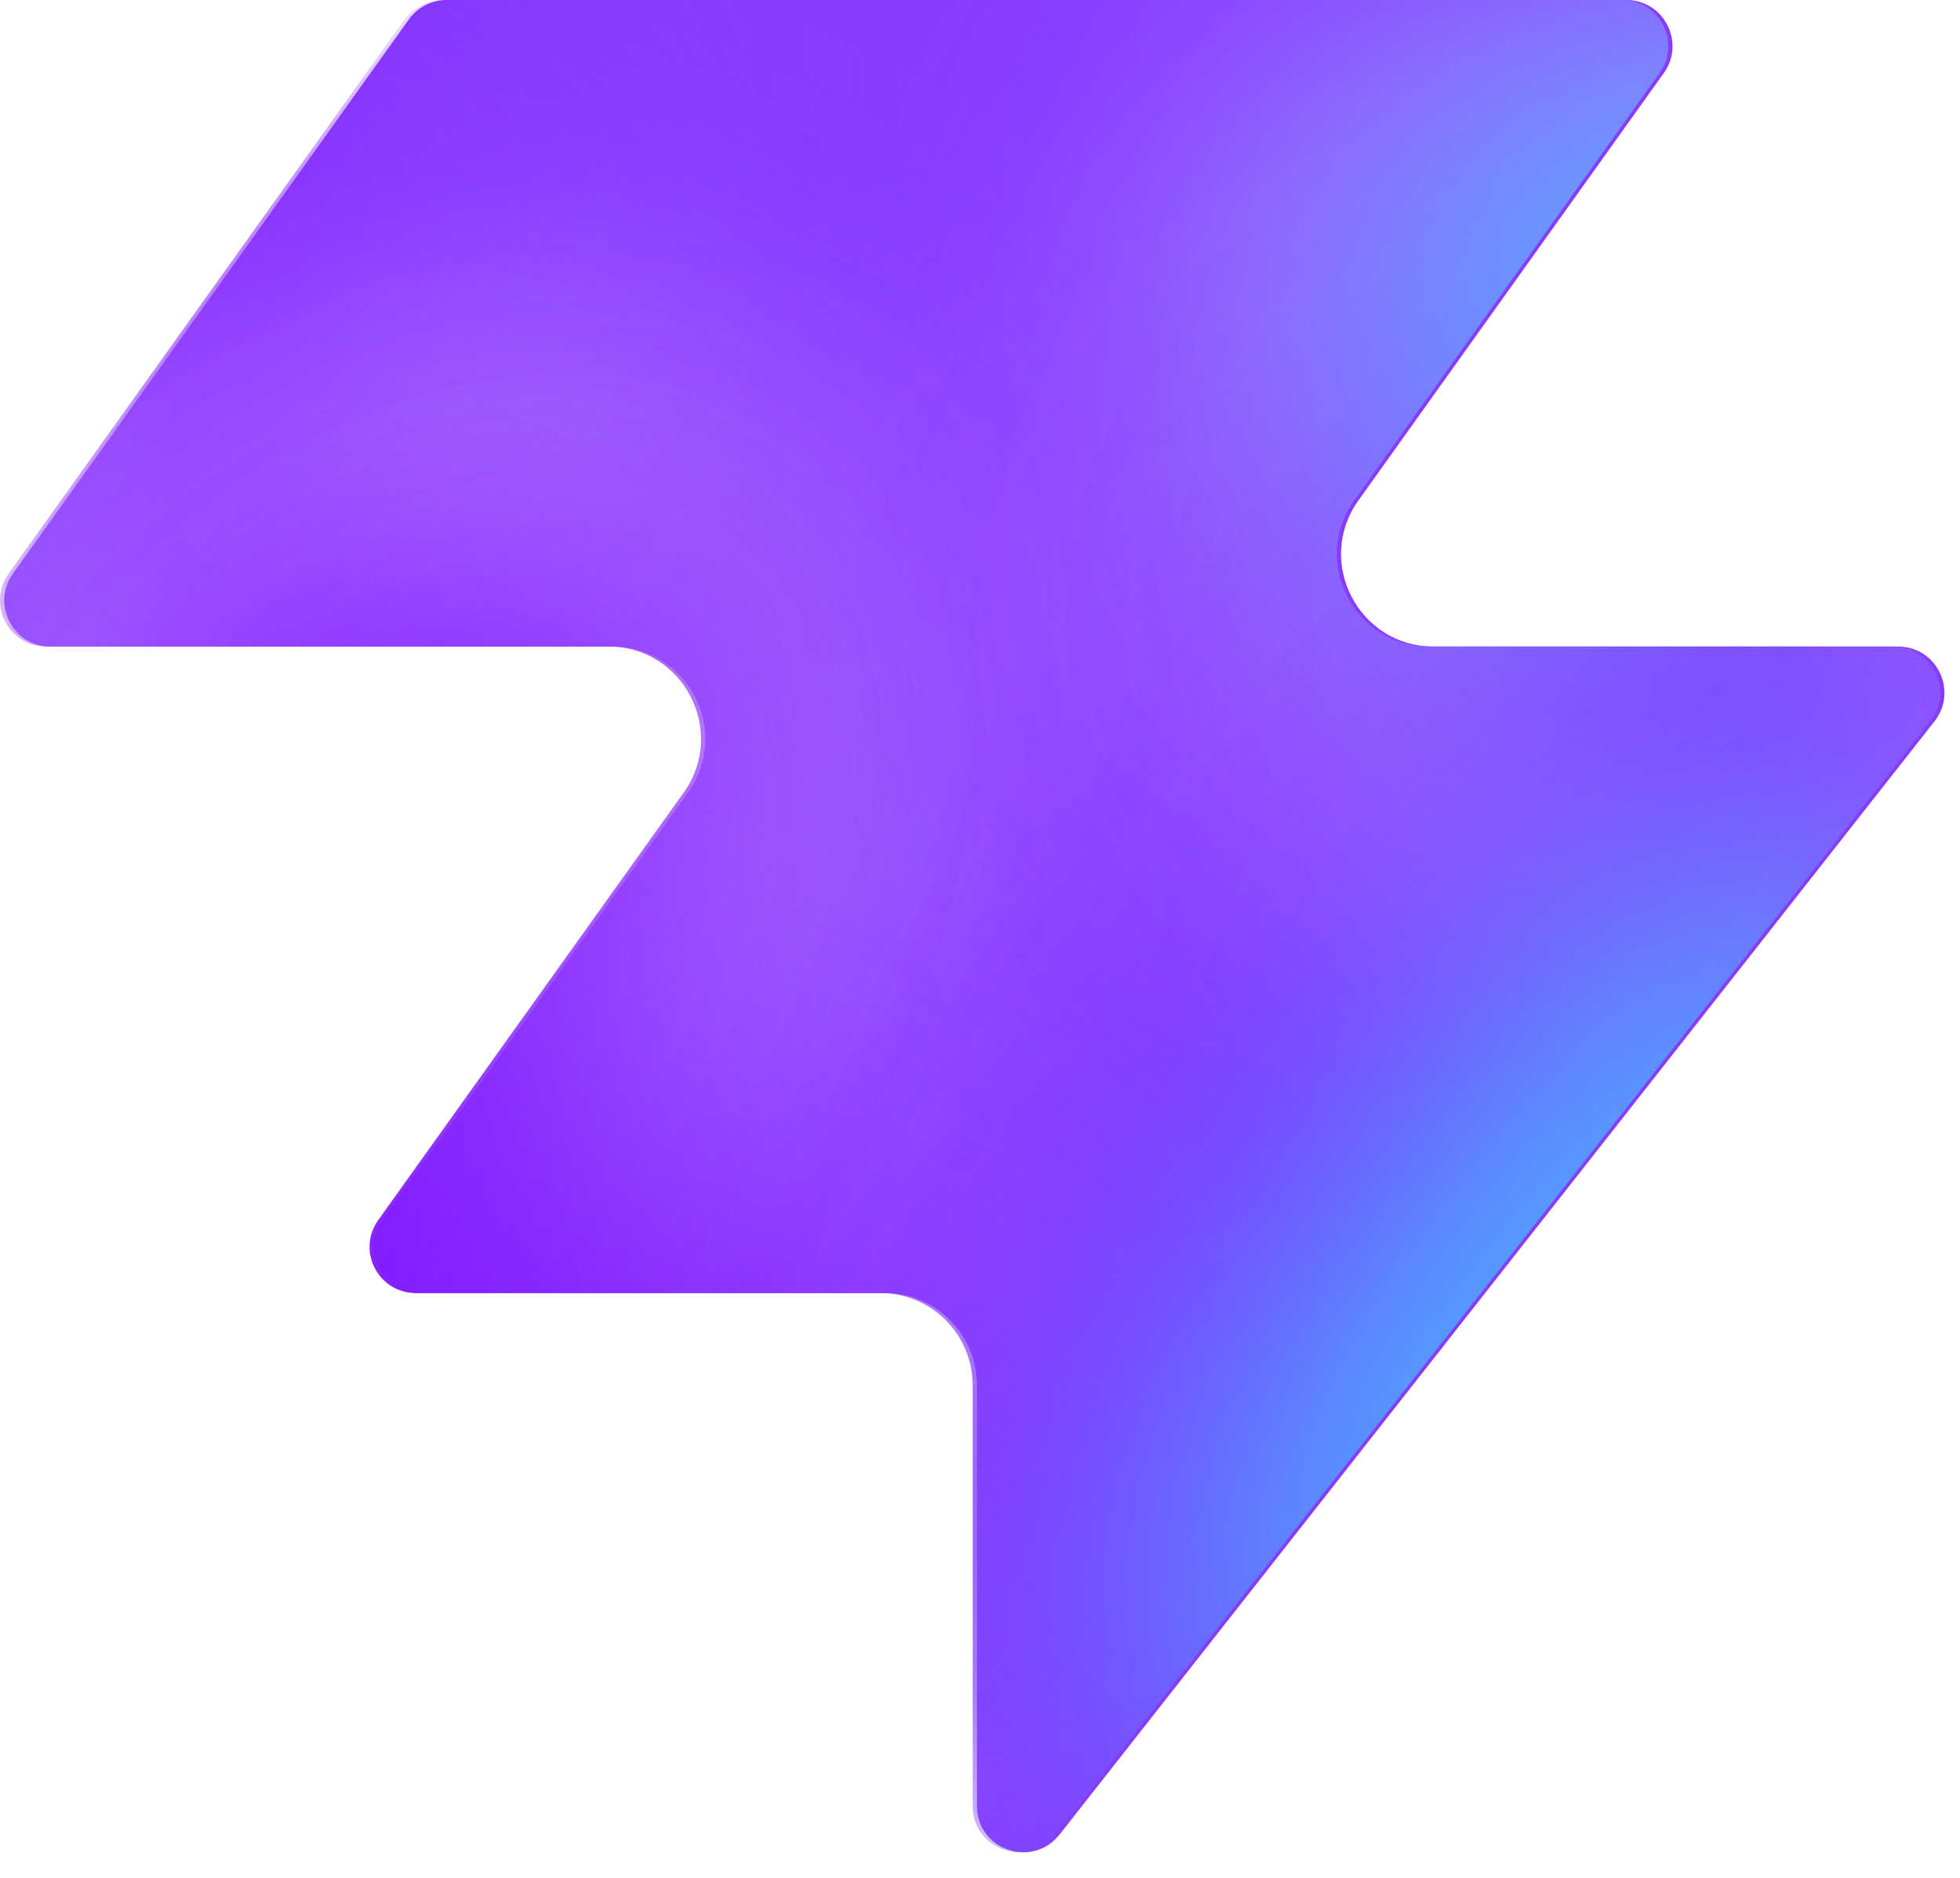
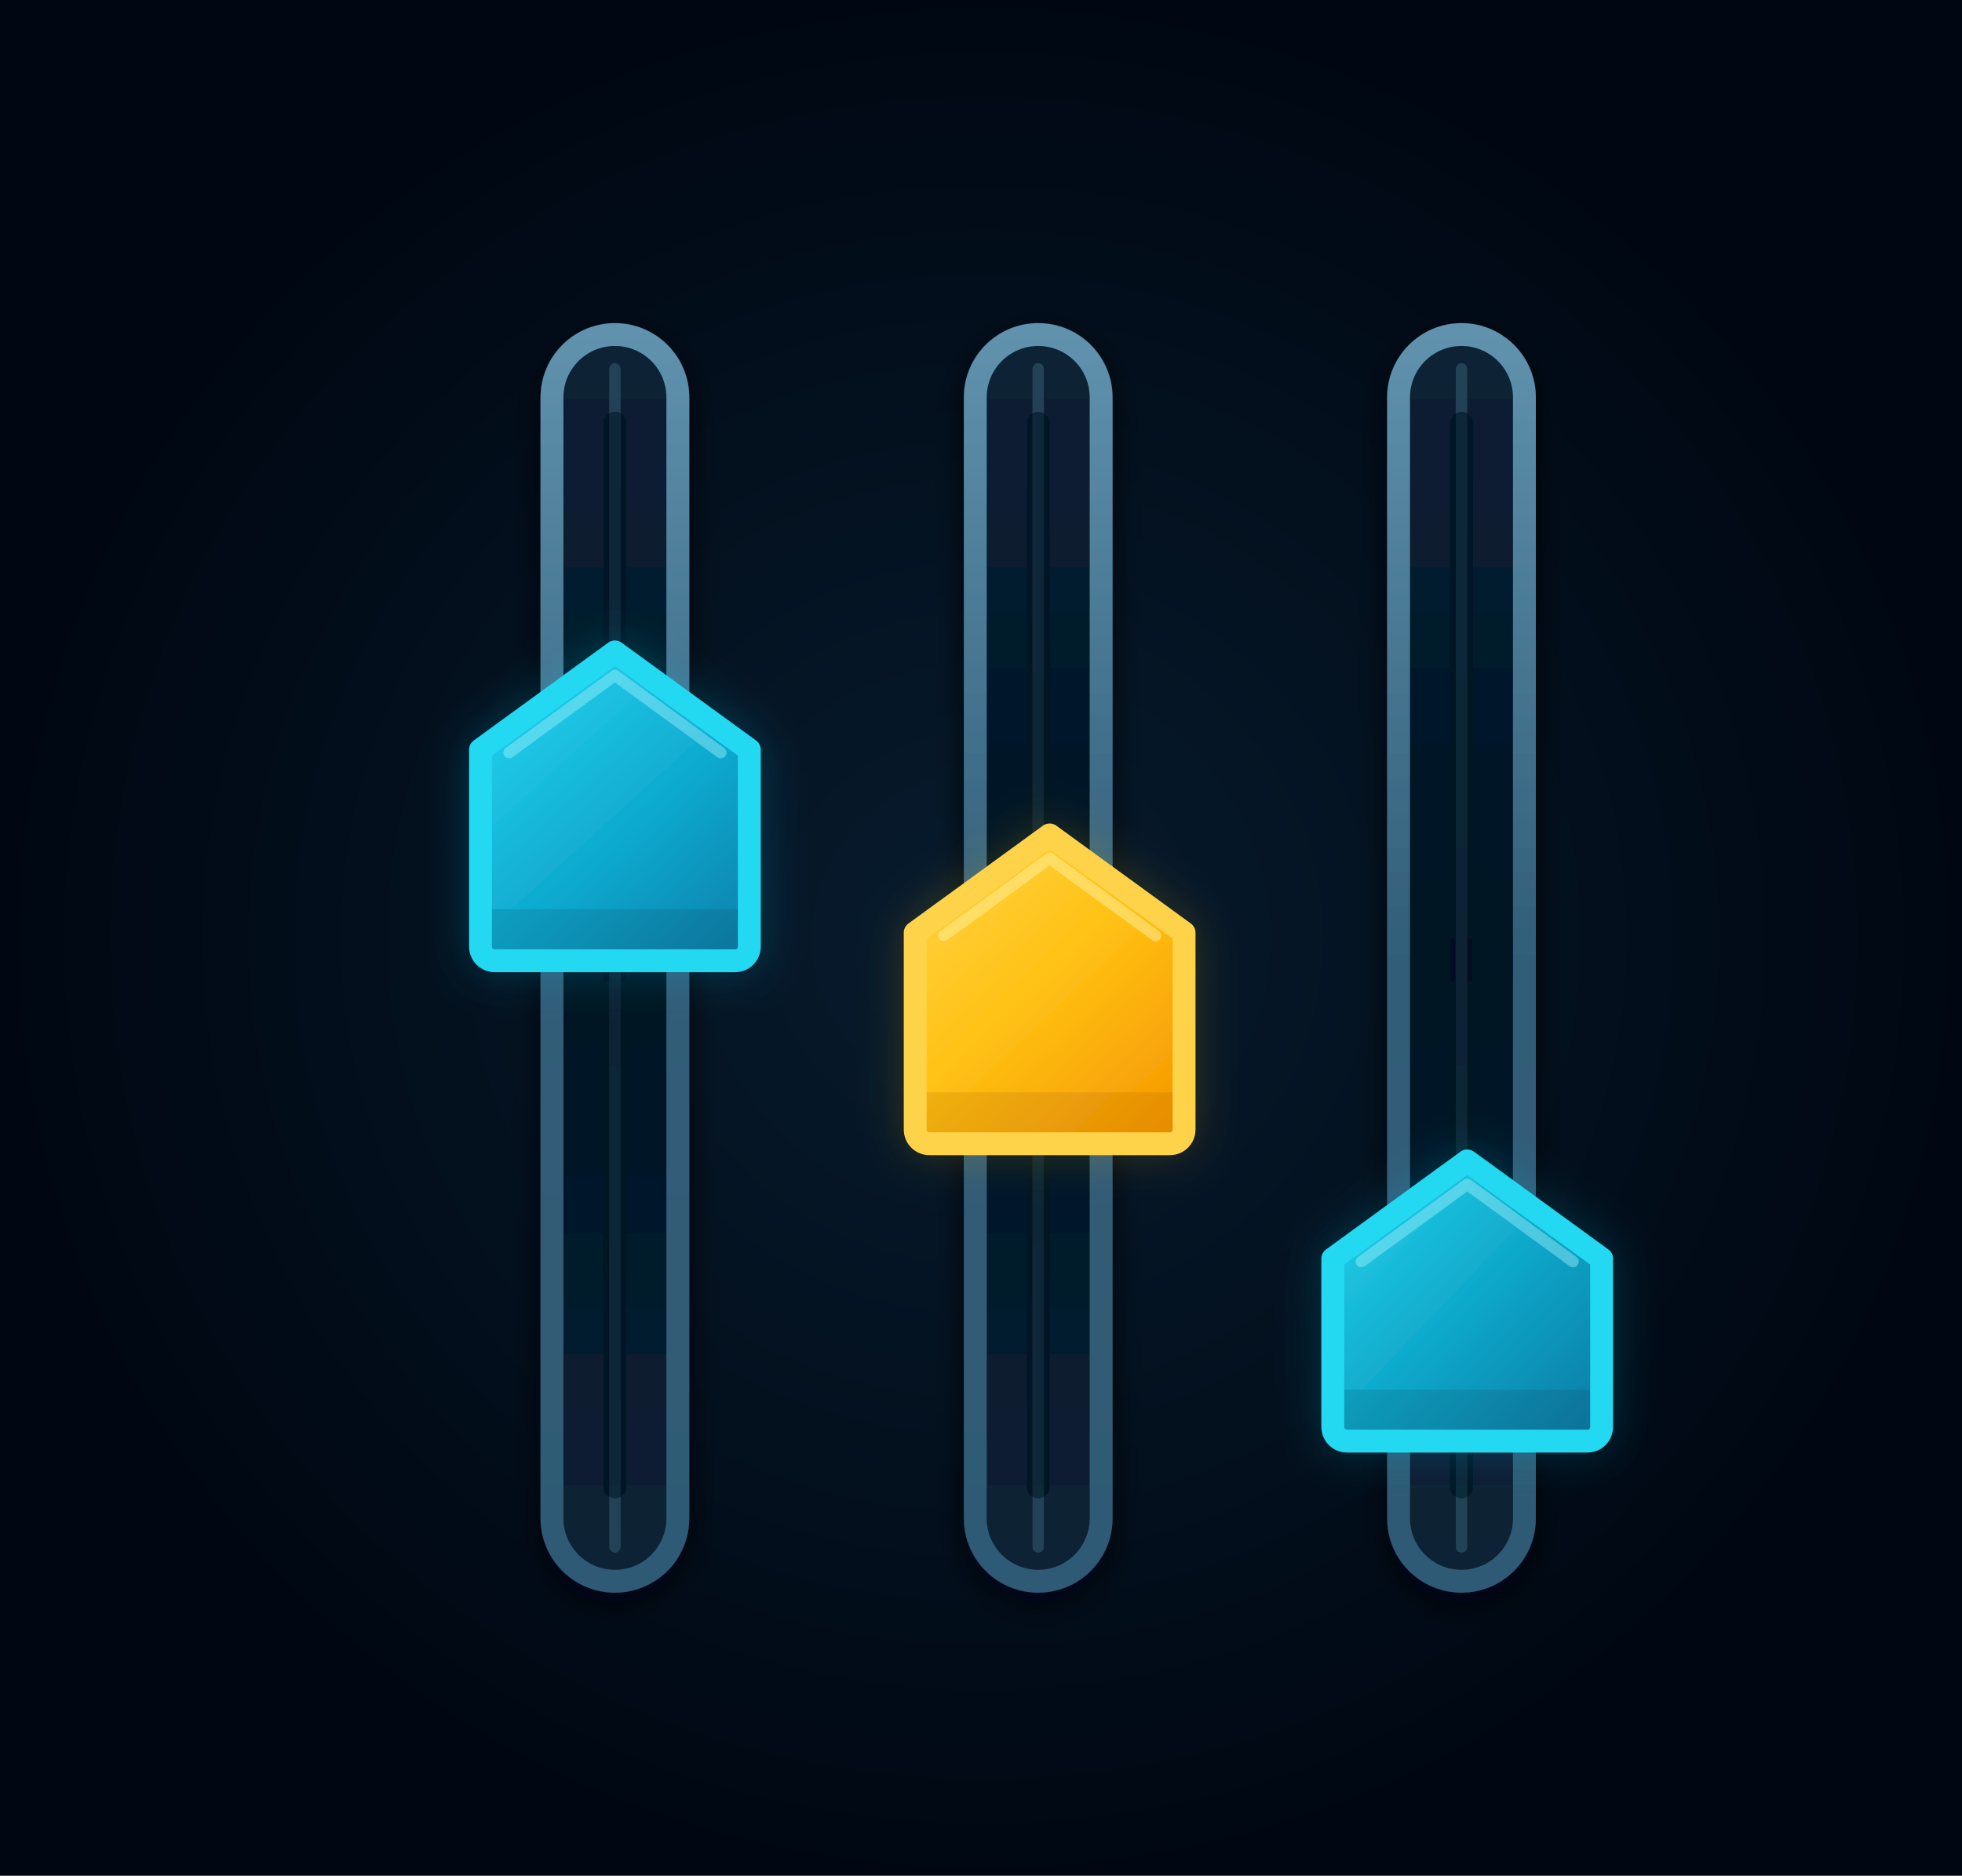
- <svg xmlns="http://www.w3.org/2000/svg" width="48" height="46" fill="none" viewBox="0 0 48 46">
-   <path fill="#863bff" d="M25.946 44.938c-.664.845-2.021.375-2.021-.698V33.937a2.26 2.26 0 0 0-2.262-2.262H10.287c-.92 0-1.456-1.04-.92-1.788l7.48-10.471c1.07-1.497 0-3.578-1.842-3.578H1.237c-.92 0-1.456-1.04-.92-1.788L10.013.474c.214-.297.556-.474.92-.474h28.894c.92 0 1.456 1.04.92 1.788l-7.48 10.471c-1.07 1.498 0 3.579 1.842 3.579h11.377c.943 0 1.473 1.088.89 1.83L25.947 44.94z" style="fill:#863bff;fill:color(display-p3 .525 .23 1);fill-opacity:1" />
-   <mask id="a" width="48" height="46" x="0" y="0" maskUnits="userSpaceOnUse" style="mask-type:alpha">
-     <path fill="#000" d="M25.842 44.938c-.664.844-2.021.375-2.021-.698V33.937a2.26 2.26 0 0 0-2.262-2.262H10.183c-.92 0-1.456-1.04-.92-1.788l7.48-10.471c1.07-1.498 0-3.579-1.842-3.579H1.133c-.92 0-1.456-1.04-.92-1.787L9.91.473c.214-.297.556-.474.92-.474h28.894c.92 0 1.456 1.04.92 1.788l-7.48 10.471c-1.07 1.498 0 3.578 1.842 3.578h11.377c.943 0 1.473 1.088.89 1.832L25.843 44.94z" style="fill:#000;fill-opacity:1" />
-   </mask>
-   <g mask="url(#a)">
-     <g filter="url(#b)">
-       <ellipse cx="5.508" cy="14.704" fill="#ede6ff" rx="5.508" ry="14.704" style="fill:#ede6ff;fill:color(display-p3 .927 .903 1);fill-opacity:1" transform="matrix(.00324 1 1 -.00324 -4.47 31.516)" />
-     </g>
-     <g filter="url(#c)">
-       <ellipse cx="10.399" cy="29.851" fill="#ede6ff" rx="10.399" ry="29.851" style="fill:#ede6ff;fill:color(display-p3 .927 .903 1);fill-opacity:1" transform="matrix(.00324 1 1 -.00324 -39.328 7.883)" />
-     </g>
-     <g filter="url(#d)">
-       <ellipse cx="5.508" cy="30.487" fill="#7e14ff" rx="5.508" ry="30.487" style="fill:#7e14ff;fill:color(display-p3 .492 .077 1);fill-opacity:1" transform="rotate(89.814 -25.913 -14.639)scale(1 -1)" />
-     </g>
-     <g filter="url(#e)">
-       <ellipse cx="5.508" cy="30.599" fill="#7e14ff" rx="5.508" ry="30.599" style="fill:#7e14ff;fill:color(display-p3 .492 .077 1);fill-opacity:1" transform="rotate(89.814 -32.644 -3.334)scale(1 -1)" />
-     </g>
-     <g filter="url(#f)">
-       <ellipse cx="5.508" cy="30.599" fill="#7e14ff" rx="5.508" ry="30.599" style="fill:#7e14ff;fill:color(display-p3 .492 .077 1);fill-opacity:1" transform="matrix(.00324 1 1 -.00324 -34.34 30.47)" />
-     </g>
-     <g filter="url(#g)">
-       <ellipse cx="14.072" cy="22.078" fill="#ede6ff" rx="14.072" ry="22.078" style="fill:#ede6ff;fill:color(display-p3 .927 .903 1);fill-opacity:1" transform="rotate(93.35 24.506 48.493)scale(-1 1)" />
-     </g>
-     <g filter="url(#h)">
-       <ellipse cx="3.47" cy="21.501" fill="#7e14ff" rx="3.47" ry="21.501" style="fill:#7e14ff;fill:color(display-p3 .492 .077 1);fill-opacity:1" transform="rotate(89.009 28.708 47.59)scale(-1 1)" />
-     </g>
-     <g filter="url(#i)">
-       <ellipse cx="3.47" cy="21.501" fill="#7e14ff" rx="3.47" ry="21.501" style="fill:#7e14ff;fill:color(display-p3 .492 .077 1);fill-opacity:1" transform="rotate(89.009 28.708 47.59)scale(-1 1)" />
-     </g>
-     <g filter="url(#j)">
-       <ellipse cx=".387" cy="8.972" fill="#7e14ff" rx="4.407" ry="29.108" style="fill:#7e14ff;fill:color(display-p3 .492 .077 1);fill-opacity:1" transform="rotate(39.51 .387 8.972)" />
-     </g>
-     <g filter="url(#k)">
-       <ellipse cx="47.523" cy="-6.092" fill="#7e14ff" rx="4.407" ry="29.108" style="fill:#7e14ff;fill:color(display-p3 .492 .077 1);fill-opacity:1" transform="rotate(37.892 47.523 -6.092)" />
-     </g>
-     <g filter="url(#l)">
-       <ellipse cx="41.412" cy="6.333" fill="#47bfff" rx="5.971" ry="9.665" style="fill:#47bfff;fill:color(display-p3 .28 .748 1);fill-opacity:1" transform="rotate(37.892 41.412 6.333)" />
-     </g>
-     <g filter="url(#m)">
-       <ellipse cx="-1.879" cy="38.332" fill="#7e14ff" rx="4.407" ry="29.108" style="fill:#7e14ff;fill:color(display-p3 .492 .077 1);fill-opacity:1" transform="rotate(37.892 -1.88 38.332)" />
-     </g>
-     <g filter="url(#n)">
-       <ellipse cx="-1.879" cy="38.332" fill="#7e14ff" rx="4.407" ry="29.108" style="fill:#7e14ff;fill:color(display-p3 .492 .077 1);fill-opacity:1" transform="rotate(37.892 -1.88 38.332)" />
-     </g>
-     <g filter="url(#o)">
-       <ellipse cx="35.651" cy="29.907" fill="#7e14ff" rx="4.407" ry="29.108" style="fill:#7e14ff;fill:color(display-p3 .492 .077 1);fill-opacity:1" transform="rotate(37.892 35.651 29.907)" />
-     </g>
-     <g filter="url(#p)">
-       <ellipse cx="38.418" cy="32.4" fill="#47bfff" rx="5.971" ry="15.297" style="fill:#47bfff;fill:color(display-p3 .28 .748 1);fill-opacity:1" transform="rotate(37.892 38.418 32.4)" />
-     </g>
-   </g>
+ <svg xmlns="http://www.w3.org/2000/svg" width="343" height="328" viewBox="0 0 343 328" role="img" aria-label="ComfyUI Companion">
  <defs>
-     <filter id="b" width="60.045" height="41.654" x="-19.77" y="16.149" color-interpolation-filters="sRGB" filterUnits="userSpaceOnUse">
-       <feFlood flood-opacity="0" result="BackgroundImageFix" />
-       <feBlend in="SourceGraphic" in2="BackgroundImageFix" result="shape" />
-       <feGaussianBlur result="effect1_foregroundBlur_2002_17158" stdDeviation="7.659" />
+     <radialGradient id="bg-glow" cx="0" cy="0" r="1" gradientTransform="matrix(174 0 0 168 172 164)" gradientUnits="userSpaceOnUse">
+       <stop stop-color="#071b2d" />
+       <stop offset="0.58" stop-color="#03101e" />
+       <stop offset="1" stop-color="#000712" />
+     </radialGradient>
+     <linearGradient id="track-fill" x1="0" x2="0" y1="58" y2="278" gradientUnits="userSpaceOnUse">
+       <stop stop-color="#082135" />
+       <stop offset="0.5" stop-color="#041322" />
+       <stop offset="1" stop-color="#082235" />
+     </linearGradient>
+     <linearGradient id="track-stroke" x1="0" x2="0" y1="58" y2="278" gradientUnits="userSpaceOnUse">
+       <stop stop-color="#6092ae" />
+       <stop offset="0.5" stop-color="#315d78" />
+       <stop offset="1" stop-color="#2f5a74" />
+     </linearGradient>
+     <linearGradient id="cyan-fill" x1="82" x2="131" y1="114" y2="168" gradientUnits="userSpaceOnUse">
+       <stop stop-color="#29daf3" />
+       <stop offset="0.58" stop-color="#0fa9cf" />
+       <stop offset="1" stop-color="#087ea9" />
+     </linearGradient>
+     <linearGradient id="cyan-fill-low" x1="231" x2="281" y1="203" y2="251" gradientUnits="userSpaceOnUse">
+       <stop stop-color="#27d8f0" />
+       <stop offset="0.55" stop-color="#0ea5c8" />
+       <stop offset="1" stop-color="#087aa4" />
+     </linearGradient>
+     <linearGradient id="amber-fill" x1="158" x2="207" y1="146" y2="198" gradientUnits="userSpaceOnUse">
+       <stop stop-color="#ffd64b" />
+       <stop offset="0.5" stop-color="#ffc114" />
+       <stop offset="1" stop-color="#f59600" />
+     </linearGradient>
+     <filter id="track-shadow" x="70" y="45" width="220" height="250" color-interpolation-filters="sRGB" filterUnits="userSpaceOnUse">
+       <feDropShadow dx="0" dy="2" flood-color="#00030a" flood-opacity="0.78" stdDeviation="2.6" />
    </filter>
-     <filter id="c" width="90.34" height="51.437" x="-54.613" y="-7.533" color-interpolation-filters="sRGB" filterUnits="userSpaceOnUse">
-       <feFlood flood-opacity="0" result="BackgroundImageFix" />
-       <feBlend in="SourceGraphic" in2="BackgroundImageFix" result="shape" />
-       <feGaussianBlur result="effect1_foregroundBlur_2002_17158" stdDeviation="7.659" />
+     <filter id="cyan-shadow" x="70" y="100" width="75" height="82" color-interpolation-filters="sRGB" filterUnits="userSpaceOnUse">
+       <feDropShadow dx="0" dy="5" flood-color="#00050d" flood-opacity="0.72" stdDeviation="3" />
+       <feDropShadow dx="0" dy="0" flood-color="#19cff0" flood-opacity="0.22" stdDeviation="4" />
    </filter>
-     <filter id="d" width="79.355" height="29.4" x="-49.64" y="2.03" color-interpolation-filters="sRGB" filterUnits="userSpaceOnUse">
-       <feFlood flood-opacity="0" result="BackgroundImageFix" />
-       <feBlend in="SourceGraphic" in2="BackgroundImageFix" result="shape" />
-       <feGaussianBlur result="effect1_foregroundBlur_2002_17158" stdDeviation="4.596" />
+     <filter id="amber-shadow" x="146" y="134" width="73" height="78" color-interpolation-filters="sRGB" filterUnits="userSpaceOnUse">
+       <feDropShadow dx="0" dy="5" flood-color="#00050d" flood-opacity="0.72" stdDeviation="3" />
+       <feDropShadow dx="0" dy="0" flood-color="#ffc300" flood-opacity="0.18" stdDeviation="4" />
    </filter>
-     <filter id="e" width="79.579" height="29.4" x="-45.045" y="20.029" color-interpolation-filters="sRGB" filterUnits="userSpaceOnUse">
-       <feFlood flood-opacity="0" result="BackgroundImageFix" />
-       <feBlend in="SourceGraphic" in2="BackgroundImageFix" result="shape" />
-       <feGaussianBlur result="effect1_foregroundBlur_2002_17158" stdDeviation="4.596" />
-     </filter>
-     <filter id="f" width="79.579" height="29.4" x="-43.513" y="21.178" color-interpolation-filters="sRGB" filterUnits="userSpaceOnUse">
-       <feFlood flood-opacity="0" result="BackgroundImageFix" />
-       <feBlend in="SourceGraphic" in2="BackgroundImageFix" result="shape" />
-       <feGaussianBlur result="effect1_foregroundBlur_2002_17158" stdDeviation="4.596" />
-     </filter>
-     <filter id="g" width="74.749" height="58.852" x="15.756" y="-17.901" color-interpolation-filters="sRGB" filterUnits="userSpaceOnUse">
-       <feFlood flood-opacity="0" result="BackgroundImageFix" />
-       <feBlend in="SourceGraphic" in2="BackgroundImageFix" result="shape" />
-       <feGaussianBlur result="effect1_foregroundBlur_2002_17158" stdDeviation="7.659" />
-     </filter>
-     <filter id="h" width="61.377" height="25.362" x="23.548" y="2.284" color-interpolation-filters="sRGB" filterUnits="userSpaceOnUse">
-       <feFlood flood-opacity="0" result="BackgroundImageFix" />
-       <feBlend in="SourceGraphic" in2="BackgroundImageFix" result="shape" />
-       <feGaussianBlur result="effect1_foregroundBlur_2002_17158" stdDeviation="4.596" />
-     </filter>
-     <filter id="i" width="61.377" height="25.362" x="23.548" y="2.284" color-interpolation-filters="sRGB" filterUnits="userSpaceOnUse">
-       <feFlood flood-opacity="0" result="BackgroundImageFix" />
-       <feBlend in="SourceGraphic" in2="BackgroundImageFix" result="shape" />
-       <feGaussianBlur result="effect1_foregroundBlur_2002_17158" stdDeviation="4.596" />
-     </filter>
-     <filter id="j" width="56.045" height="63.649" x="-27.636" y="-22.853" color-interpolation-filters="sRGB" filterUnits="userSpaceOnUse">
-       <feFlood flood-opacity="0" result="BackgroundImageFix" />
-       <feBlend in="SourceGraphic" in2="BackgroundImageFix" result="shape" />
-       <feGaussianBlur result="effect1_foregroundBlur_2002_17158" stdDeviation="4.596" />
-     </filter>
-     <filter id="k" width="54.814" height="64.646" x="20.116" y="-38.415" color-interpolation-filters="sRGB" filterUnits="userSpaceOnUse">
-       <feFlood flood-opacity="0" result="BackgroundImageFix" />
-       <feBlend in="SourceGraphic" in2="BackgroundImageFix" result="shape" />
-       <feGaussianBlur result="effect1_foregroundBlur_2002_17158" stdDeviation="4.596" />
-     </filter>
-     <filter id="l" width="33.541" height="35.313" x="24.641" y="-11.323" color-interpolation-filters="sRGB" filterUnits="userSpaceOnUse">
-       <feFlood flood-opacity="0" result="BackgroundImageFix" />
-       <feBlend in="SourceGraphic" in2="BackgroundImageFix" result="shape" />
-       <feGaussianBlur result="effect1_foregroundBlur_2002_17158" stdDeviation="4.596" />
-     </filter>
-     <filter id="m" width="54.814" height="64.646" x="-29.286" y="6.009" color-interpolation-filters="sRGB" filterUnits="userSpaceOnUse">
-       <feFlood flood-opacity="0" result="BackgroundImageFix" />
-       <feBlend in="SourceGraphic" in2="BackgroundImageFix" result="shape" />
-       <feGaussianBlur result="effect1_foregroundBlur_2002_17158" stdDeviation="4.596" />
-     </filter>
-     <filter id="n" width="54.814" height="64.646" x="-29.286" y="6.009" color-interpolation-filters="sRGB" filterUnits="userSpaceOnUse">
-       <feFlood flood-opacity="0" result="BackgroundImageFix" />
-       <feBlend in="SourceGraphic" in2="BackgroundImageFix" result="shape" />
-       <feGaussianBlur result="effect1_foregroundBlur_2002_17158" stdDeviation="4.596" />
-     </filter>
-     <filter id="o" width="54.814" height="64.646" x="8.244" y="-2.416" color-interpolation-filters="sRGB" filterUnits="userSpaceOnUse">
-       <feFlood flood-opacity="0" result="BackgroundImageFix" />
-       <feBlend in="SourceGraphic" in2="BackgroundImageFix" result="shape" />
-       <feGaussianBlur result="effect1_foregroundBlur_2002_17158" stdDeviation="4.596" />
-     </filter>
-     <filter id="p" width="39.409" height="43.623" x="18.713" y="10.588" color-interpolation-filters="sRGB" filterUnits="userSpaceOnUse">
-       <feFlood flood-opacity="0" result="BackgroundImageFix" />
-       <feBlend in="SourceGraphic" in2="BackgroundImageFix" result="shape" />
-       <feGaussianBlur result="effect1_foregroundBlur_2002_17158" stdDeviation="4.596" />
+     <filter id="cyan-low-shadow" x="218" y="190" width="77" height="76" color-interpolation-filters="sRGB" filterUnits="userSpaceOnUse">
+       <feDropShadow dx="0" dy="5" flood-color="#00050d" flood-opacity="0.72" stdDeviation="3" />
+       <feDropShadow dx="0" dy="0" flood-color="#19cff0" flood-opacity="0.2" stdDeviation="4" />
    </filter>
  </defs>
+   <rect width="343" height="328" fill="url(#bg-glow)" />
+   <g filter="url(#track-shadow)">
+     <rect x="96.5" y="58.5" width="22" height="218" rx="11" fill="url(#track-fill)" stroke="url(#track-stroke)" stroke-width="4" />
+     <path fill="none" stroke="#8bbbd1" stroke-linecap="round" stroke-opacity="0.22" stroke-width="2" d="M107.5 64.5v206" />
+     <path fill="none" stroke="#00111f" stroke-linecap="round" stroke-opacity="0.5" stroke-width="4" d="M107.5 74v186" />
+     <rect x="170.5" y="58.5" width="22" height="218" rx="11" fill="url(#track-fill)" stroke="url(#track-stroke)" stroke-width="4" />
+     <path fill="none" stroke="#8bbbd1" stroke-linecap="round" stroke-opacity="0.22" stroke-width="2" d="M181.5 64.5v206" />
+     <path fill="none" stroke="#00111f" stroke-linecap="round" stroke-opacity="0.5" stroke-width="4" d="M181.5 74v186" />
+     <rect x="244.5" y="58.5" width="22" height="218" rx="11" fill="url(#track-fill)" stroke="url(#track-stroke)" stroke-width="4" />
+     <path fill="none" stroke="#8bbbd1" stroke-linecap="round" stroke-opacity="0.22" stroke-width="2" d="M255.5 64.5v206" />
+     <path fill="none" stroke="#00111f" stroke-linecap="round" stroke-opacity="0.5" stroke-width="4" d="M255.5 74v186" />
+   </g>
+   <g filter="url(#cyan-shadow)">
+     <path fill="url(#cyan-fill)" stroke="#24d9f1" stroke-linejoin="round" stroke-width="4" d="M107.5 114 131 131.1v34.4c0 1.4-1.1 2.5-2.5 2.5h-42c-1.4 0-2.5-1.1-2.5-2.5v-34.4z" />
+     <path fill="none" stroke="#a7f6ff" stroke-linecap="round" stroke-linejoin="round" stroke-opacity="0.42" stroke-width="2" d="m89 131.6 18.5-13.5 18.5 13.5" />
+     <path fill="#001b2e" fill-opacity="0.12" d="M86 159h43v6.5c0 .3-.2.5-.5.5h-42c-.3 0-.5-.2-.5-.5z" />
+   </g>
+   <g filter="url(#amber-shadow)">
+     <path fill="url(#amber-fill)" stroke="#ffd34a" stroke-linejoin="round" stroke-width="4" d="M183.5 146 207 163.1v34.4c0 1.4-1.1 2.5-2.5 2.5h-42c-1.4 0-2.5-1.1-2.5-2.5v-34.4z" />
+     <path fill="none" stroke="#fff2a1" stroke-linecap="round" stroke-linejoin="round" stroke-opacity="0.5" stroke-width="2" d="m165 163.6 18.5-13.5 18.5 13.5" />
+     <path fill="#7a3300" fill-opacity="0.12" d="M162 191h43v6.5c0 .3-.2.5-.5.5h-42c-.3 0-.5-.2-.5-.5z" />
+   </g>
+   <g filter="url(#cyan-low-shadow)">
+     <path fill="url(#cyan-fill-low)" stroke="#24d9f1" stroke-linejoin="round" stroke-width="4" d="M256.5 203 280 220.1v29.4c0 1.4-1.1 2.5-2.5 2.5h-42c-1.4 0-2.5-1.1-2.5-2.5v-29.4z" />
+     <path fill="none" stroke="#a7f6ff" stroke-linecap="round" stroke-linejoin="round" stroke-opacity="0.42" stroke-width="2" d="m238 220.6 18.5-13.5 18.5 13.5" />
+     <path fill="#001b2e" fill-opacity="0.12" d="M235 243h43v6.5c0 .3-.2.5-.5.5h-42c-.3 0-.5-.2-.5-.5z" />
+   </g>
</svg>
